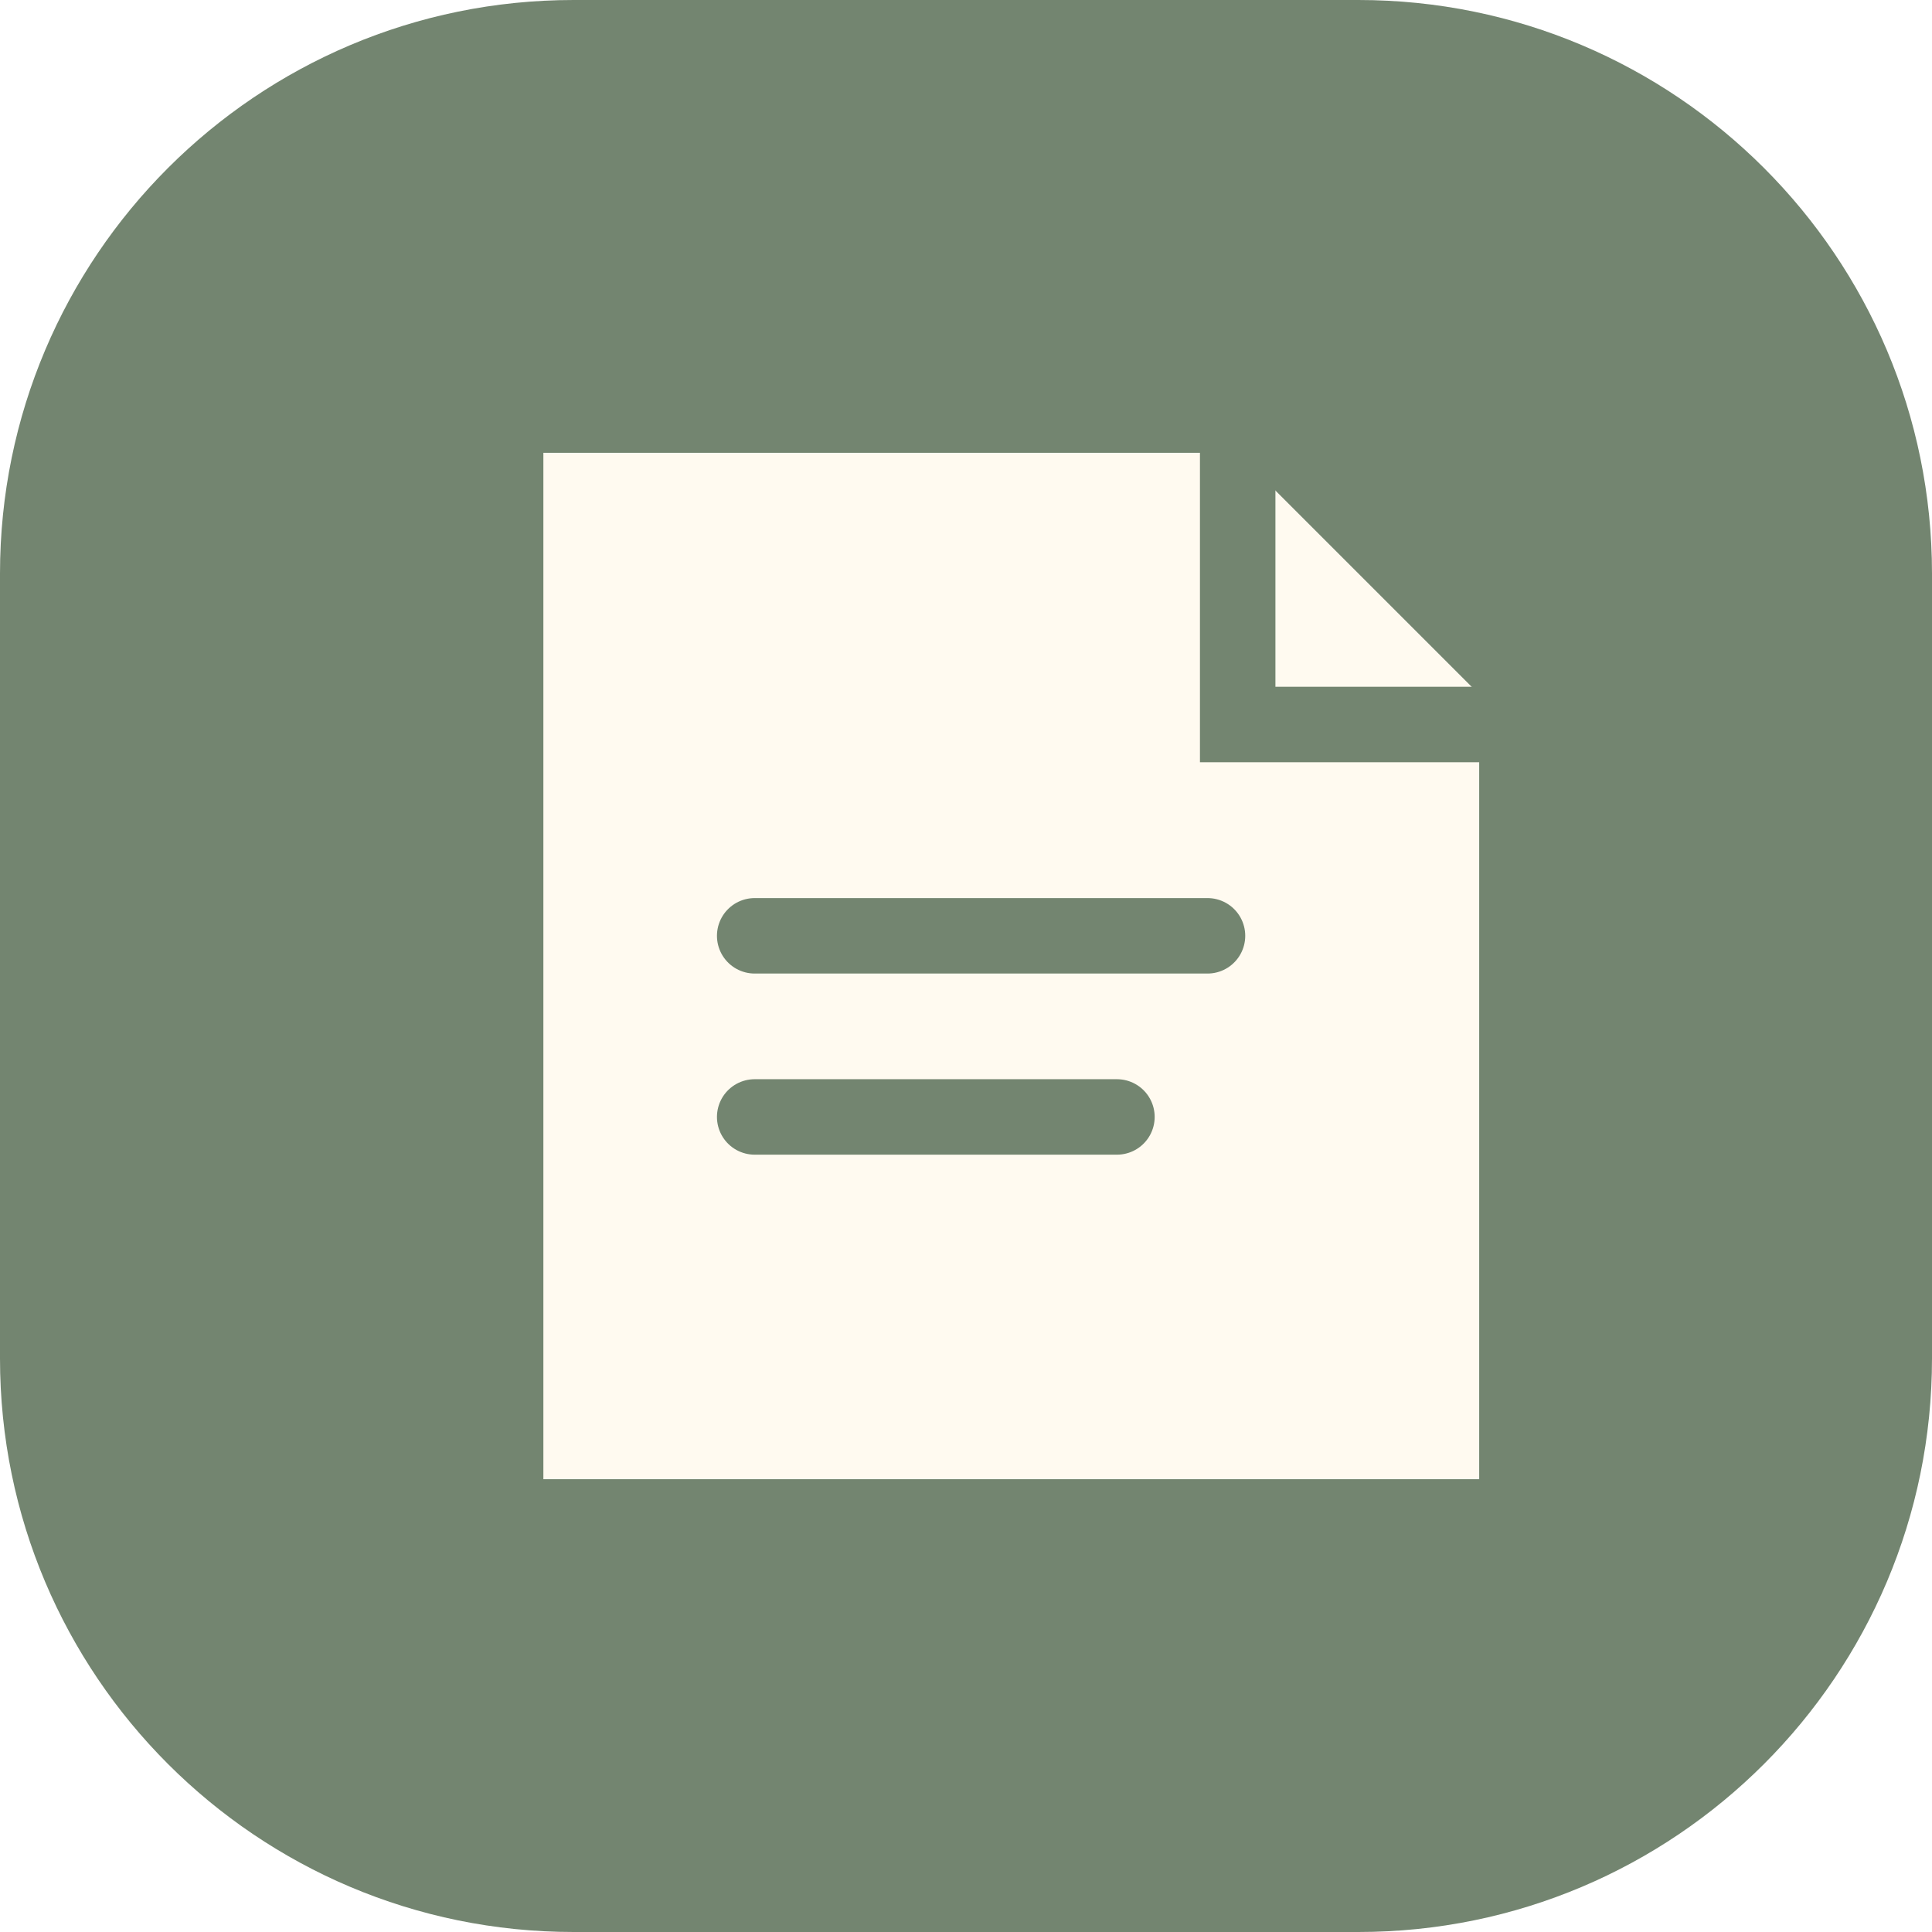
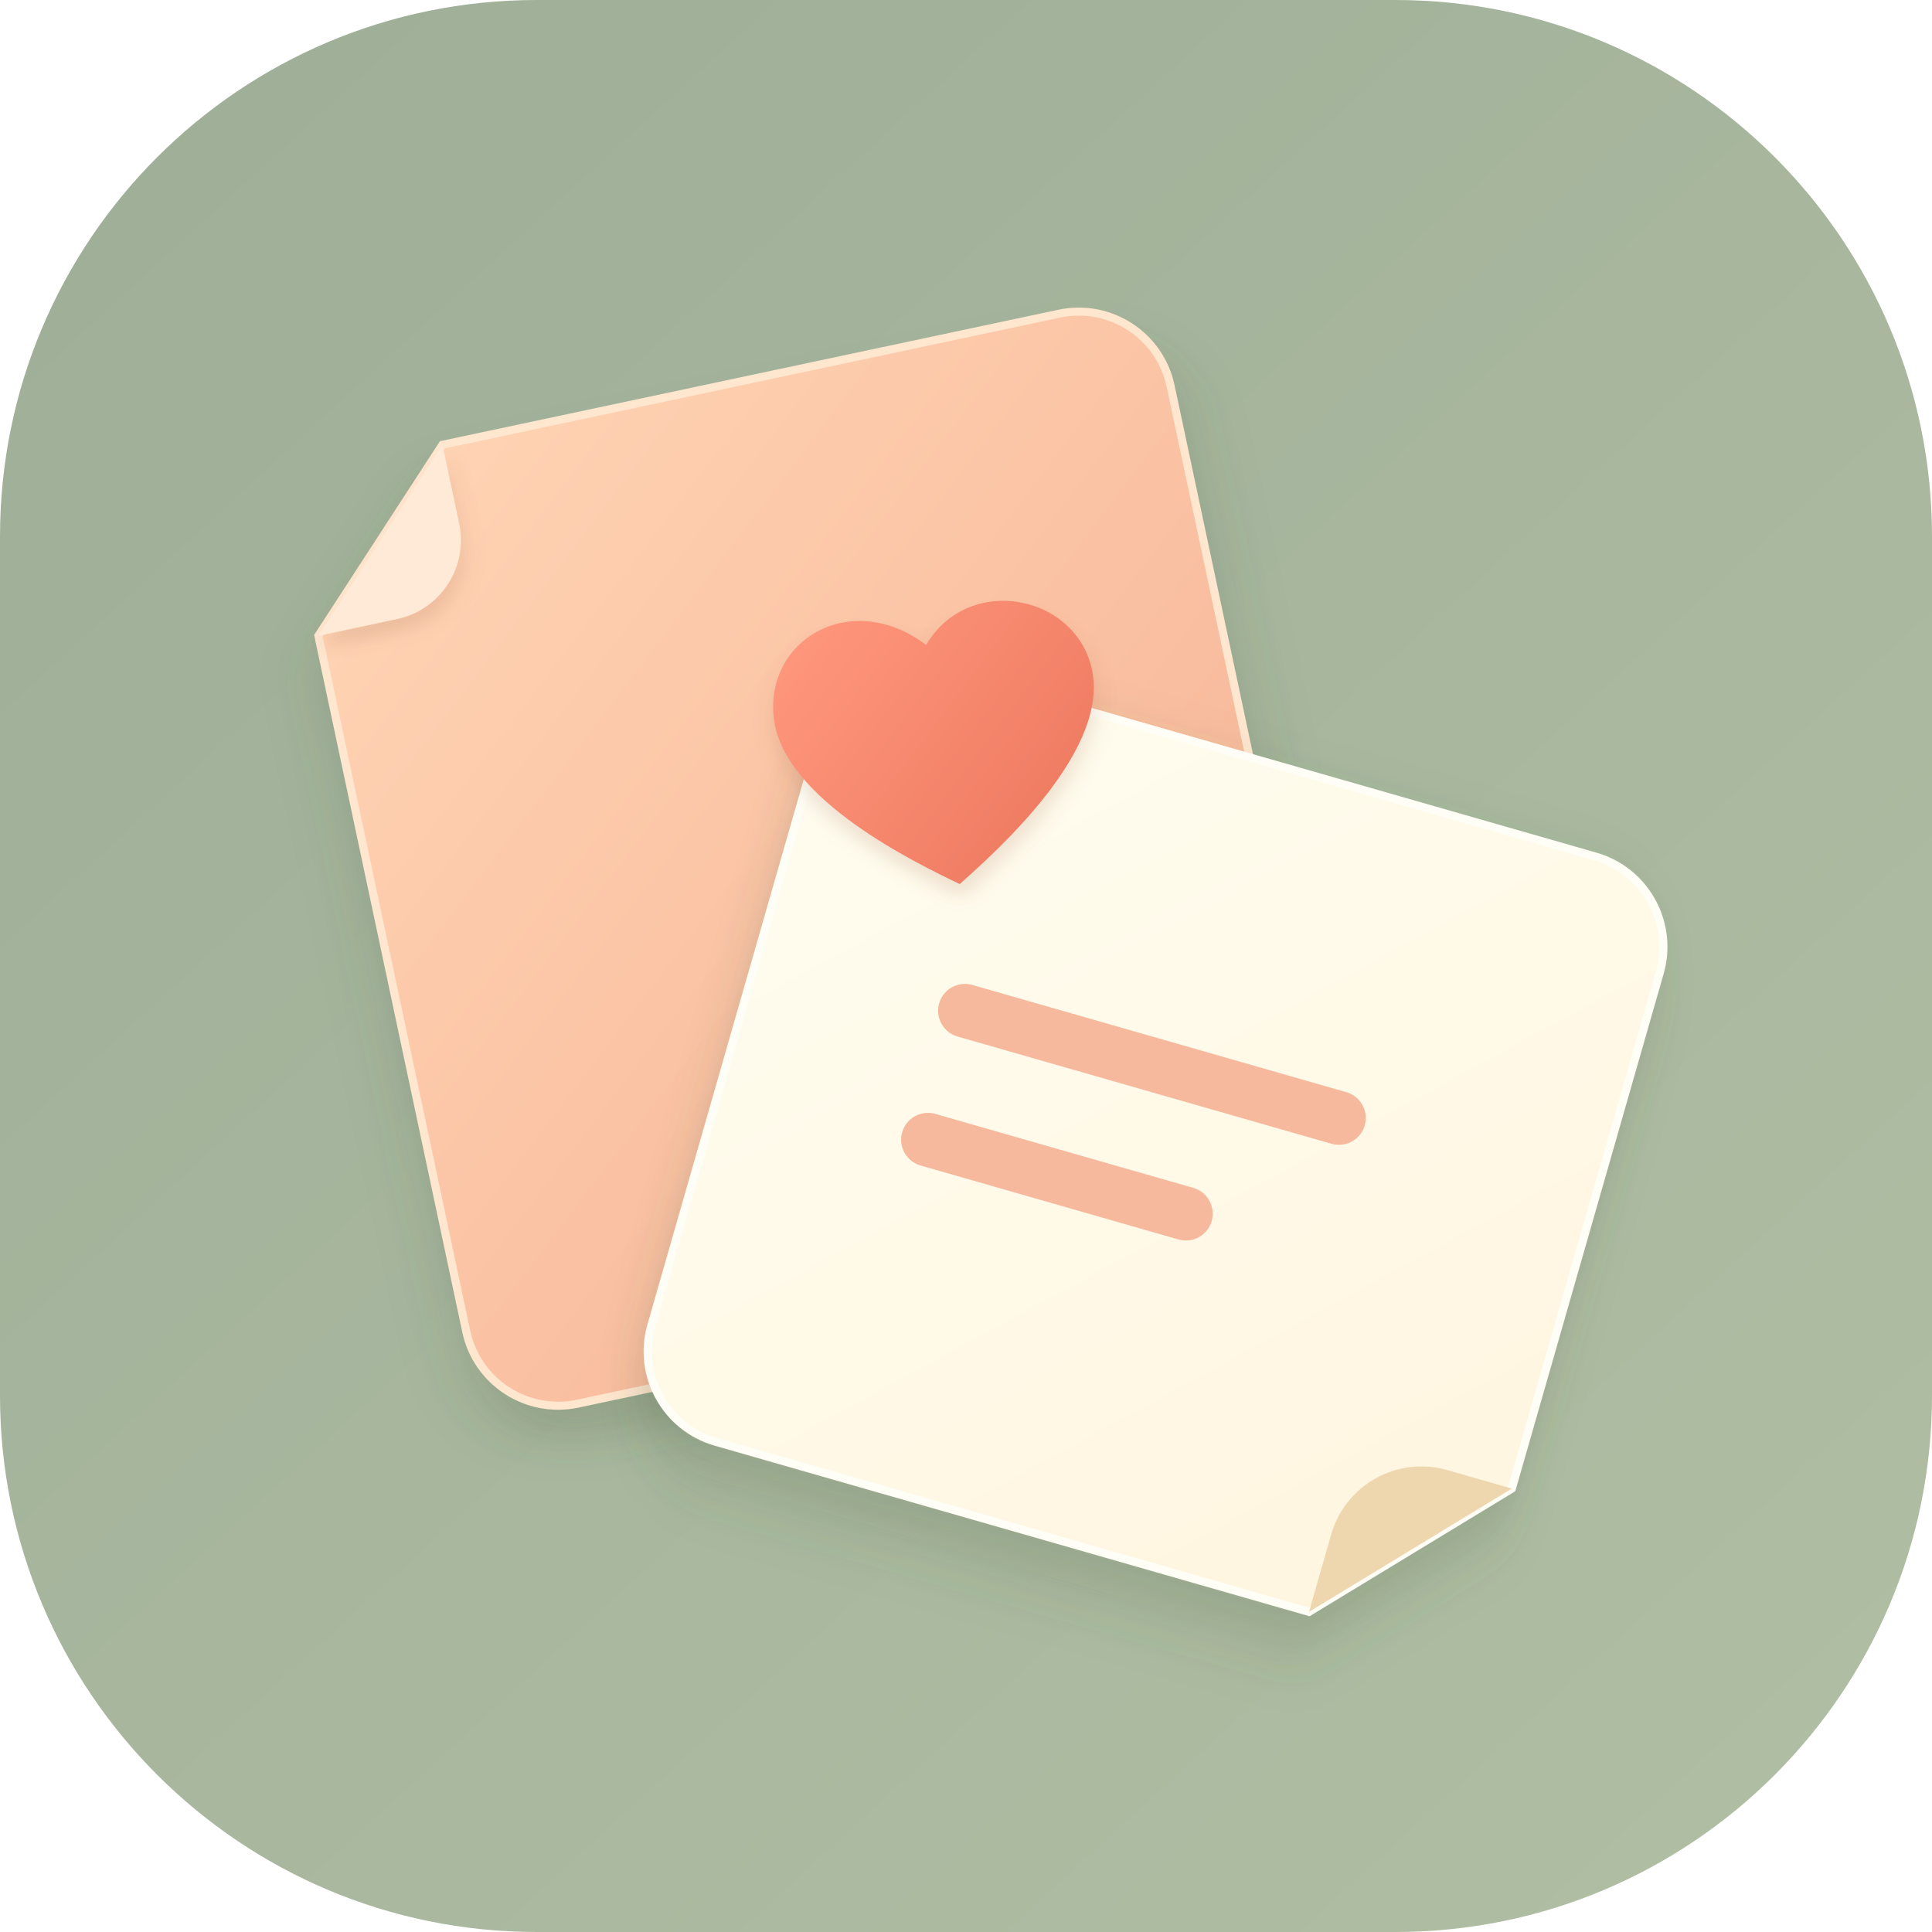
- <svg xmlns="http://www.w3.org/2000/svg" viewBox="0 0 64 64">
-   <rect width="64" height="64" rx="19" fill="#738570" />
-   <path d="M18 15h23l8 8v26H18z" fill="#fffaf0" />
-   <path d="M41 15v9h8M25 31h15M25 37h12" fill="none" stroke="#738570" stroke-width="2.5" stroke-linecap="round" />
+ <svg xmlns="http://www.w3.org/2000/svg" width="144" height="144" viewBox="0 0 144 144">
+   <defs>
+     <linearGradient id="background" x1="12" y1="8" x2="137" y2="144" gradientUnits="userSpaceOnUse">
+       <stop stop-color="#9faf98" />
+       <stop offset="1" stop-color="#b0bea3" />
+     </linearGradient>
+     <linearGradient id="back-paper" x1="32" y1="28" x2="94" y2="100" gradientUnits="userSpaceOnUse">
+       <stop stop-color="#ffd5b5" />
+       <stop offset="1" stop-color="#f5b092" />
+     </linearGradient>
+     <linearGradient id="front-paper" x1="58" y1="55" x2="117" y2="115" gradientUnits="userSpaceOnUse">
+       <stop stop-color="#fffdf0" />
+       <stop offset="1" stop-color="#fff5df" />
+     </linearGradient>
+     <linearGradient id="heart" x1="60" y1="45" x2="80" y2="65" gradientUnits="userSpaceOnUse">
+       <stop stop-color="#ff987d" />
+       <stop offset="1" stop-color="#ec775e" />
+     </linearGradient>
+     <filter id="paper-shadow" x="-25%" y="-20%" width="150%" height="155%" color-interpolation-filters="sRGB">
+       <feDropShadow dx="0" dy="2.5" stdDeviation="2" flood-color="#465a3f" flood-opacity="0.2" />
+     </filter>
+     <filter id="fold-shadow" x="-30%" y="-30%" width="170%" height="170%" color-interpolation-filters="sRGB">
+       <feDropShadow dx="0" dy="1" stdDeviation="0.7" flood-color="#a76c4e" flood-opacity="0.18" />
+     </filter>
+     <clipPath id="icon-corners">
+       <rect width="144" height="144" rx="40" />
+     </clipPath>
+   </defs>
+   <g clip-path="url(#icon-corners)">
+     <rect width="144" height="144" fill="url(#background)" />
+     <g transform="rotate(-12 61 64)">
+       <path d="M40 28h47a7 7 0 0 1 7 7v58a7 7 0 0 1-7 7H35a7 7 0 0 1-7-7V40Z" fill="url(#back-paper)" stroke="#ffe6cf" stroke-width="0.6" filter="url(#paper-shadow)" />
+       <path d="m28 40 12-12v6a6 6 0 0 1-6 6Z" fill="#ffead7" filter="url(#fold-shadow)" />
+     </g>
+     <g transform="rotate(16 84 84)">
+       <path d="M61 55h51a7 7 0 0 1 7 7v40l-12 13H61a7 7 0 0 1-7-7V62a7 7 0 0 1 7-7Z" fill="url(#front-paper)" stroke="#fffef6" stroke-width="0.6" filter="url(#paper-shadow)" />
+       <path d="M107 115v-6a7 7 0 0 1 7-7h5Z" fill="#eed6ae" />
+       <path d="M70 79h29m-29 10h20" fill="none" stroke="#f6b99d" stroke-width="4" stroke-linecap="round" />
+     </g>
+     <path d="M70 66c-3-2-12-8-12-14 0-6 7-9 12-4 4-5 12-2 12 4 0 6-9 12-12 14Z" fill="url(#heart)" transform="rotate(-8 70 55)" filter="url(#fold-shadow)" />
+   </g>
</svg>
